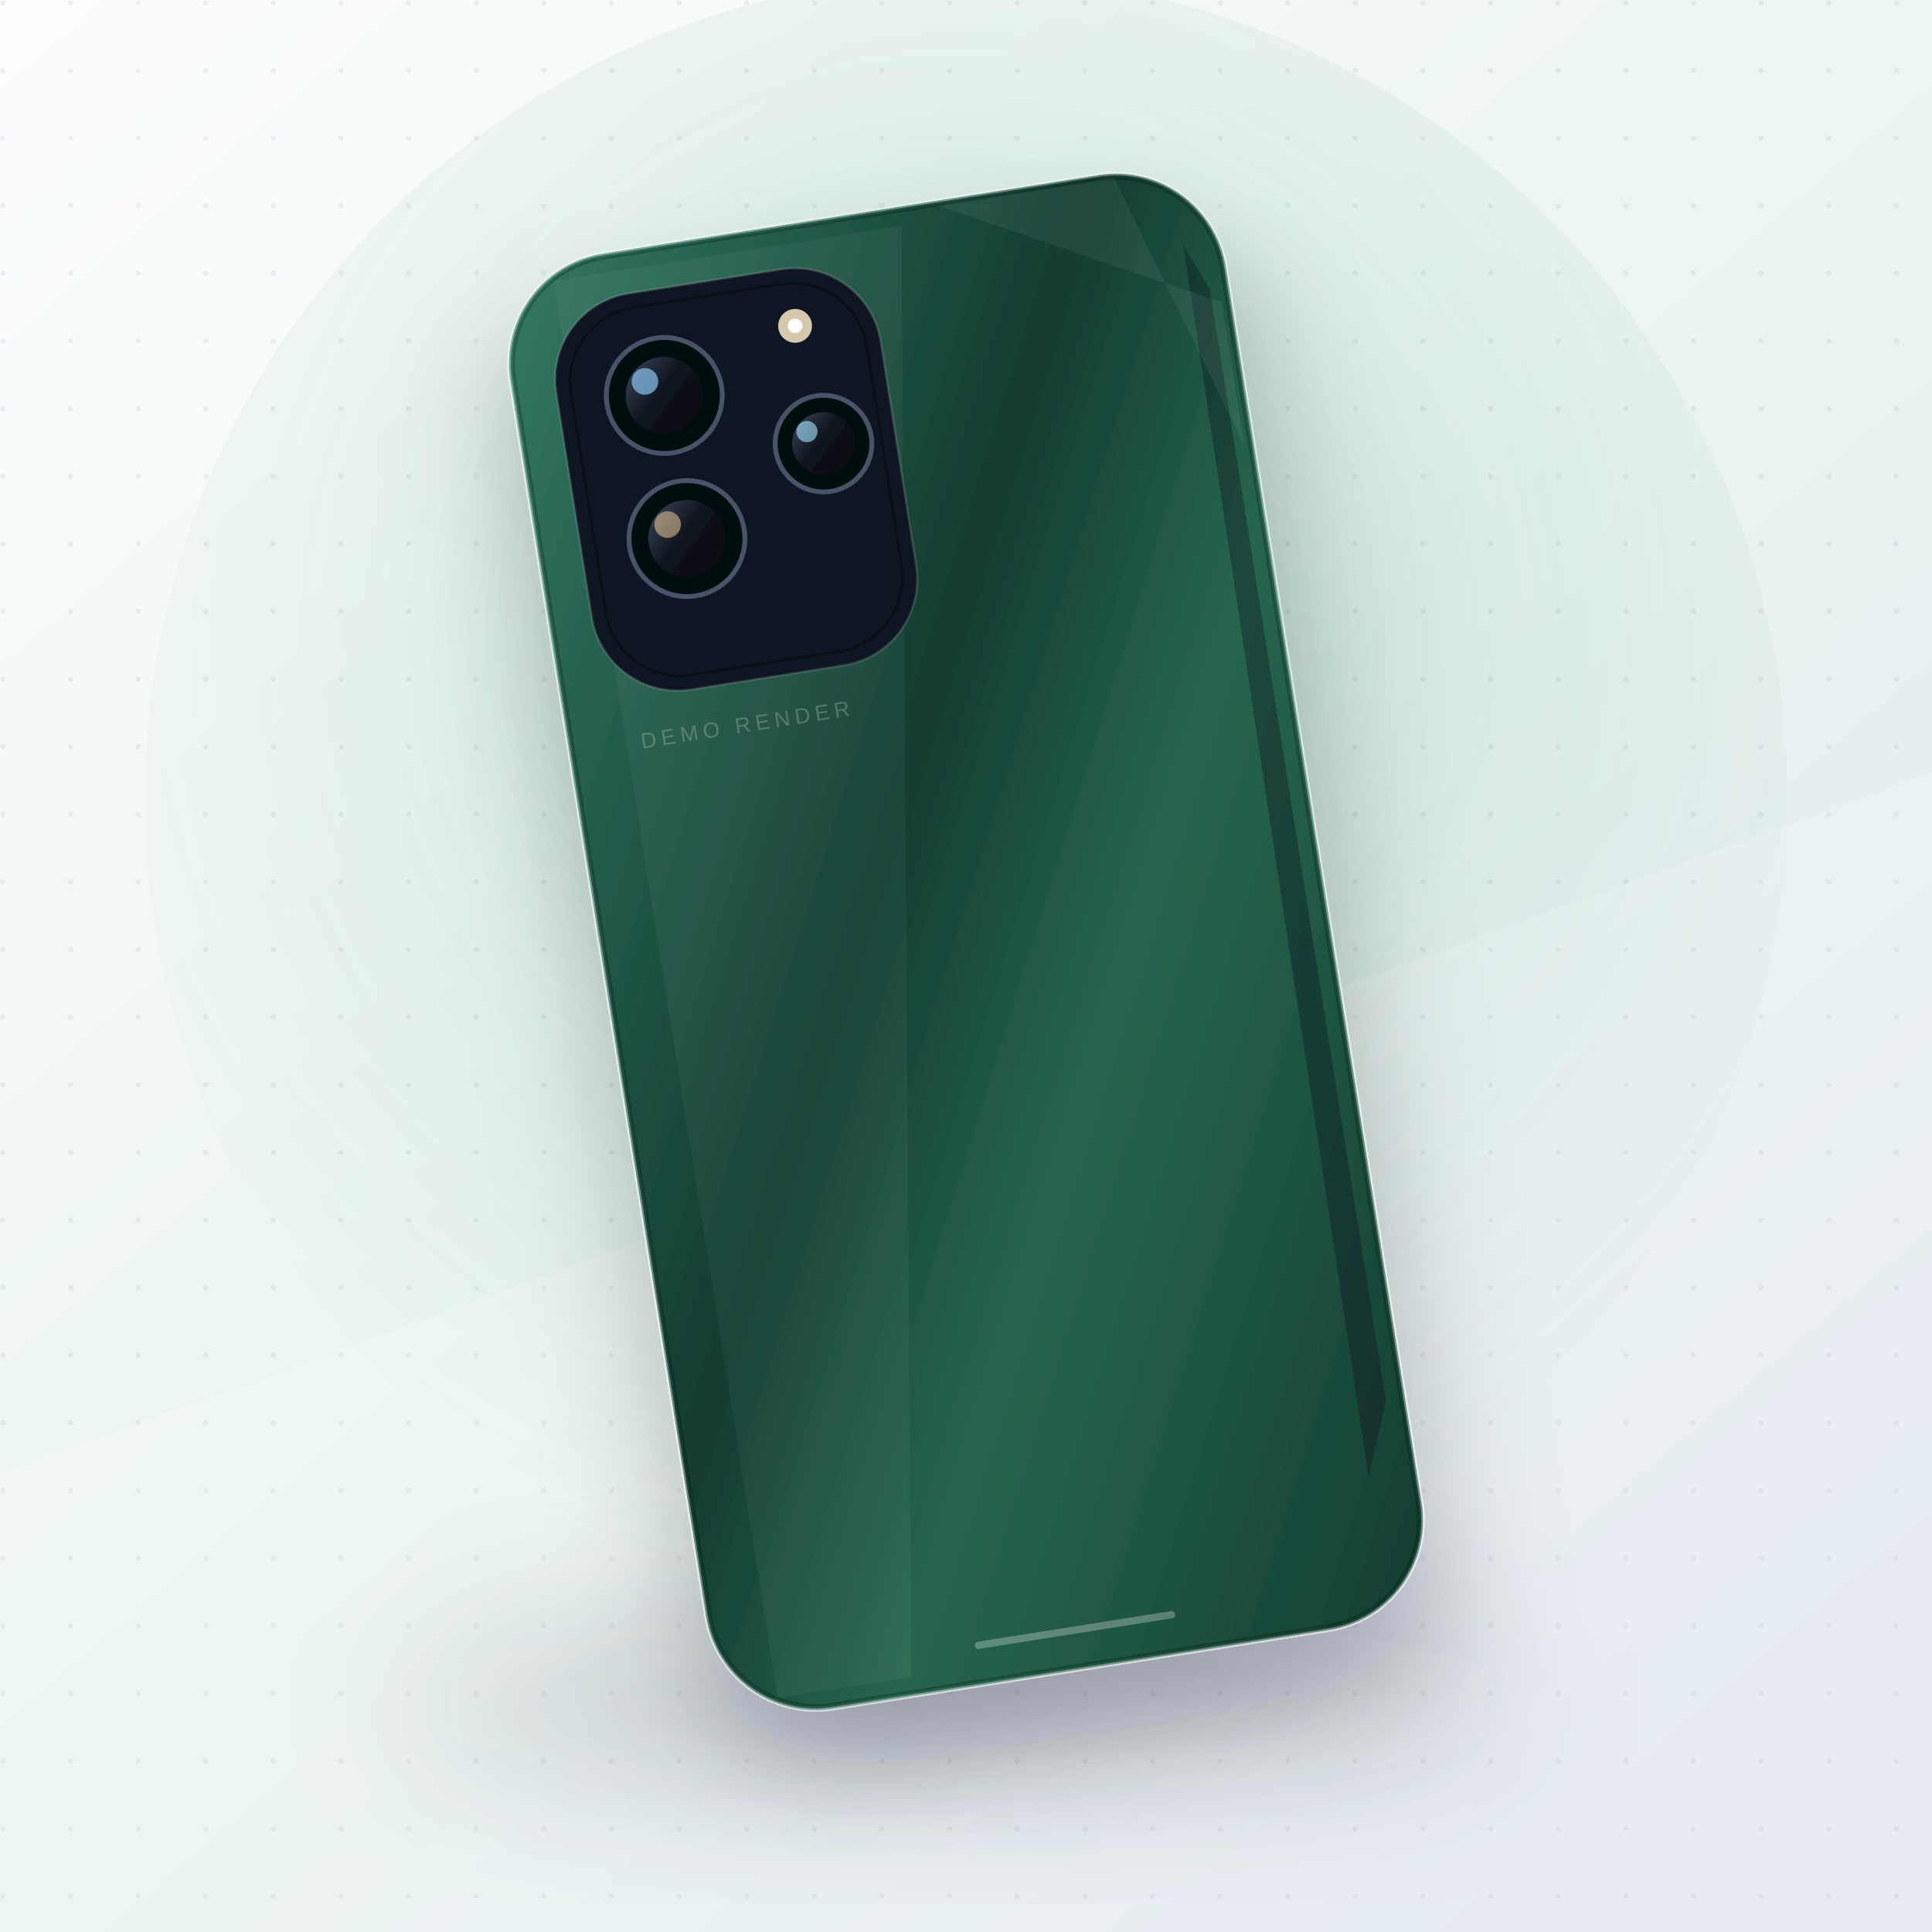
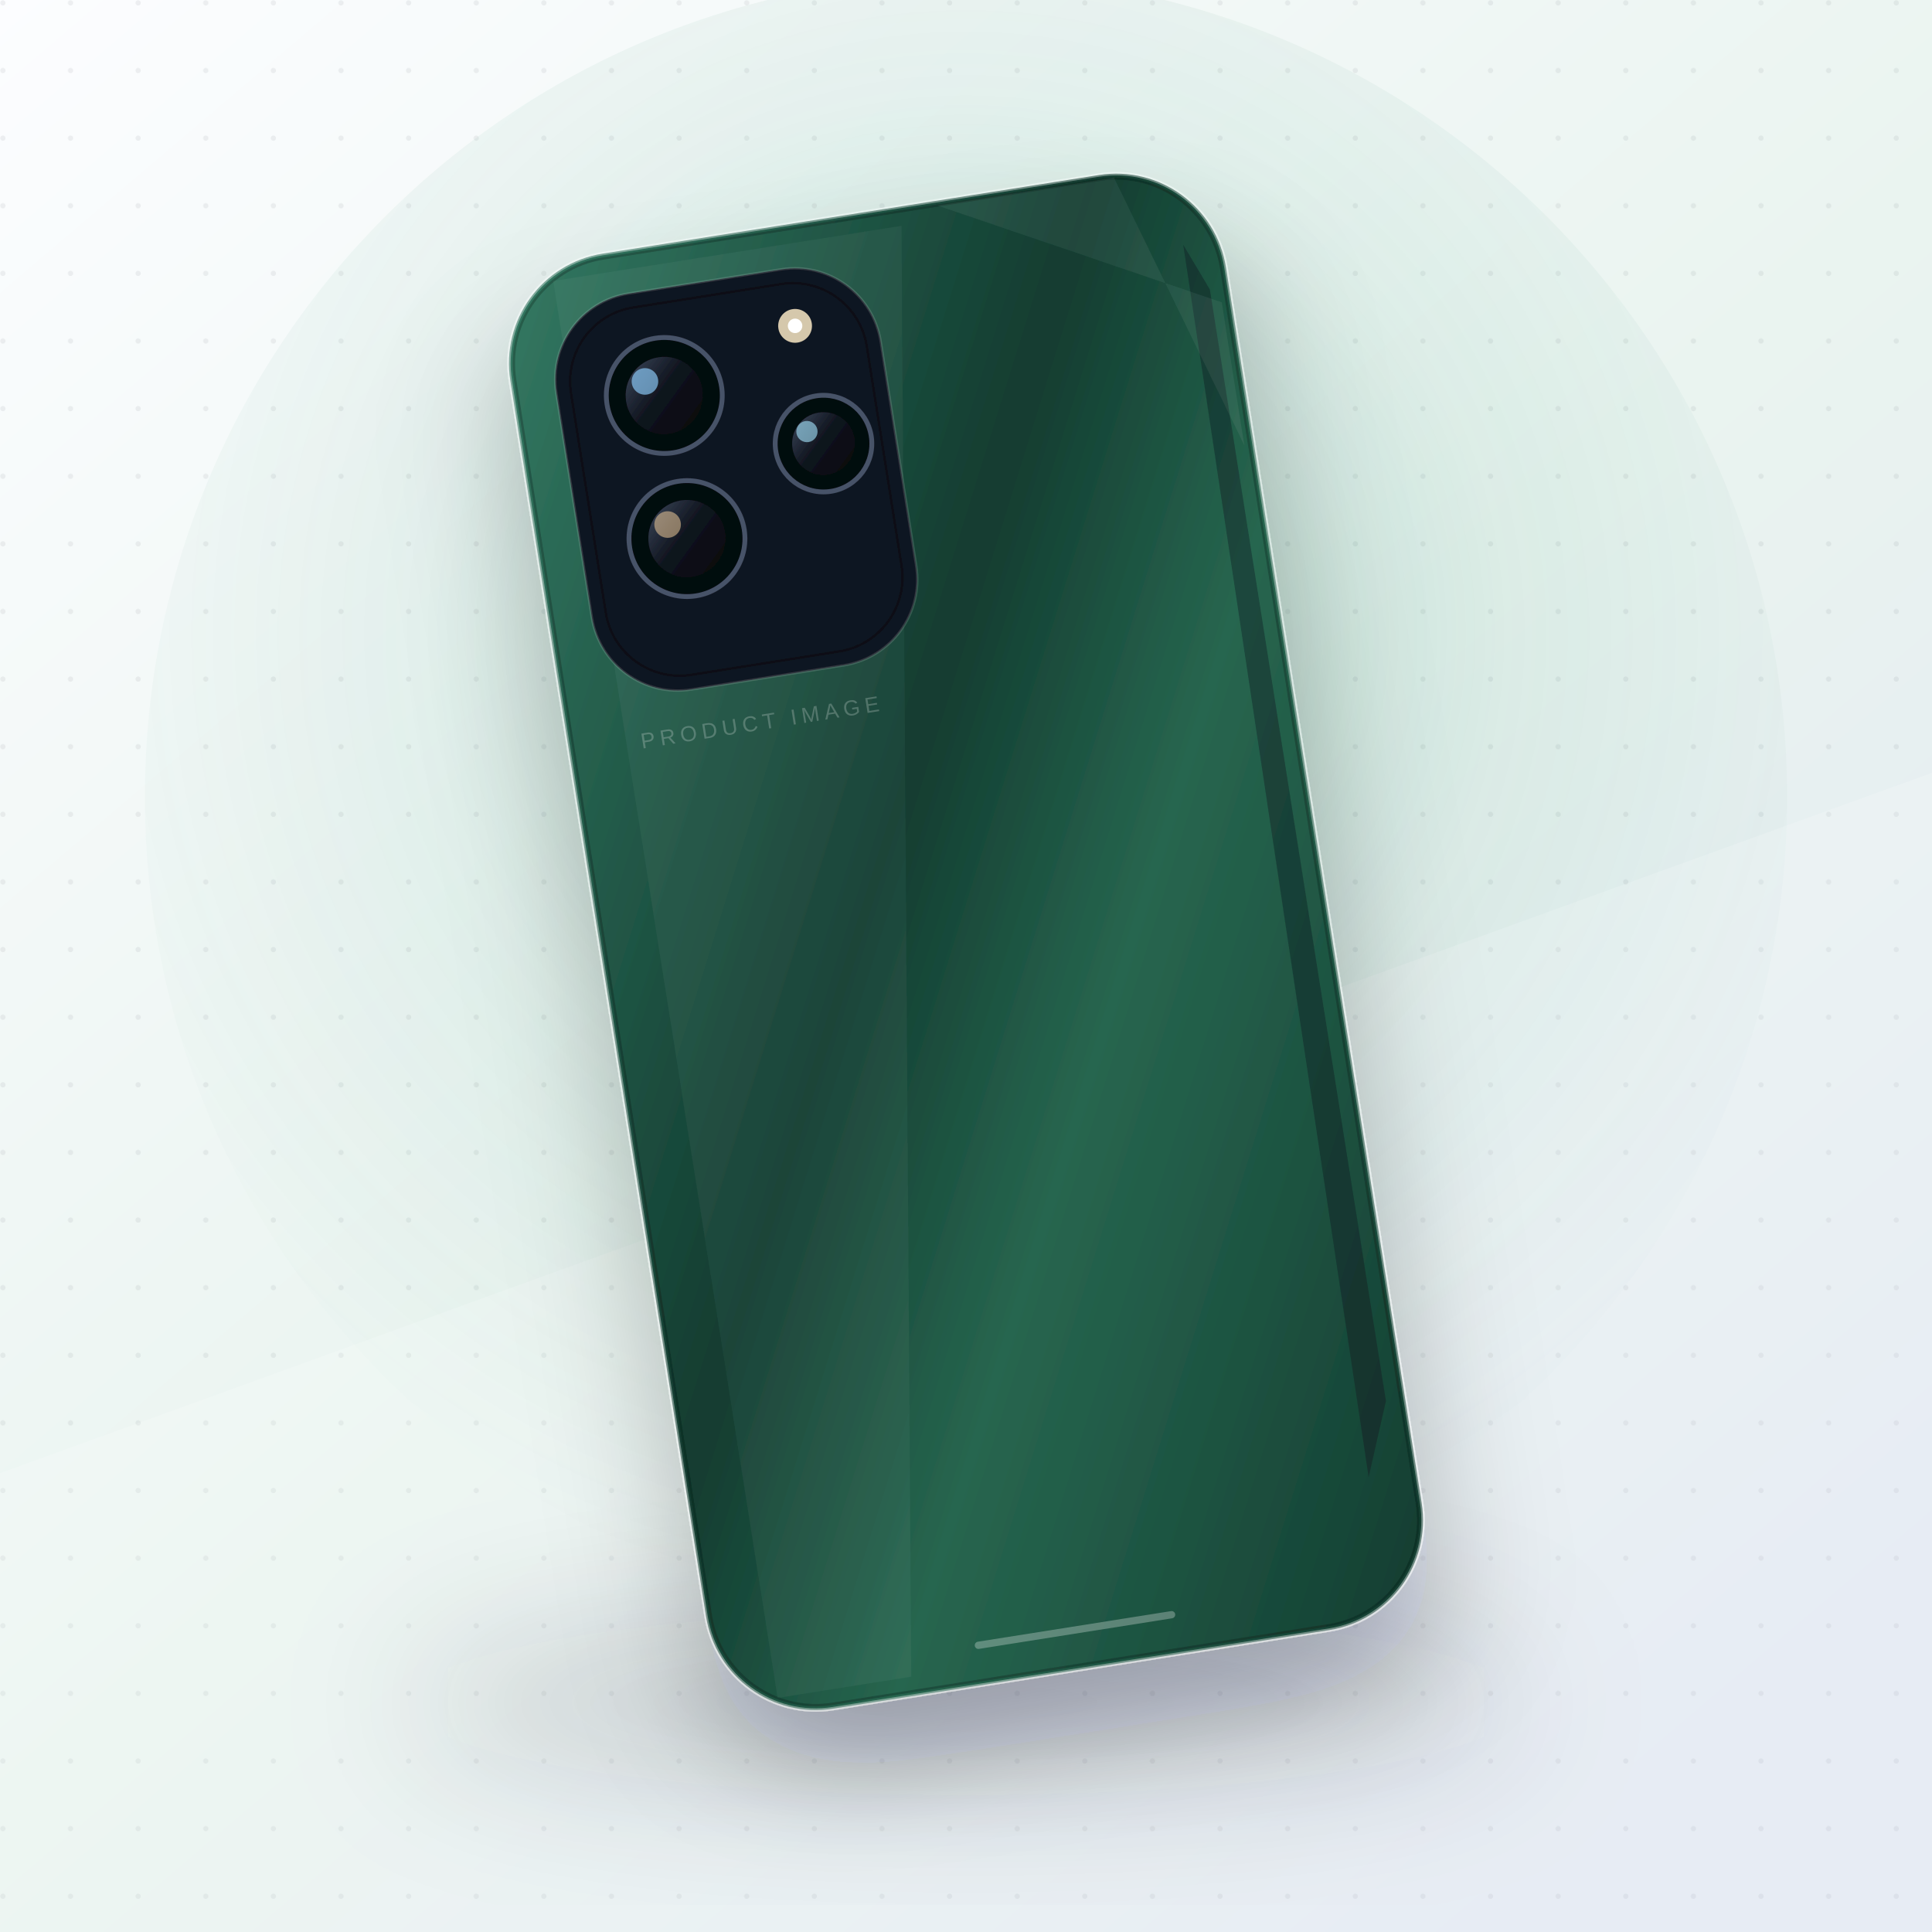
- <svg xmlns="http://www.w3.org/2000/svg" viewBox="0 0 800 800" width="800" height="800" role="img" aria-label="Illustrative product render — demonstration catalogue">
+ <svg xmlns="http://www.w3.org/2000/svg" viewBox="0 0 800 800" width="800" height="800" role="img" aria-label="Product image from the Daima Communications catalogue">
  <defs>
    <linearGradient id="aredmi13c-bg" x1="0" y1="0" x2=".85" y2="1">
      <stop offset="0" stop-color="#fcfdff" />
      <stop offset=".55" stop-color="#eaf4f0" />
      <stop offset="1" stop-color="#e2e8f2" />
    </linearGradient>
    <radialGradient id="aredmi13c-glow" cx="50%" cy="40%" r="60%">
      <stop offset="0" stop-color="#2f9271" stop-opacity=".30" />
      <stop offset=".55" stop-color="#2f9271" stop-opacity=".08" />
      <stop offset="1" stop-color="#2f9271" stop-opacity="0" />
    </radialGradient>
    <pattern id="aredmi13c-dots" width="28" height="28" patternUnits="userSpaceOnUse">
      <circle cx="1.2" cy="1.2" r="1.1" fill="#0a1020" opacity=".06" />
    </pattern>
    <filter id="aredmi13c-sh" x="-60%" y="-60%" width="220%" height="220%">
      <feDropShadow dx="0" dy="26" stdDeviation="24" flood-color="#081020" flood-opacity=".26" />
    </filter>
    <filter id="aredmi13c-sh-soft" x="-60%" y="-60%" width="220%" height="220%">
      <feDropShadow dx="0" dy="14" stdDeviation="18" flood-color="#081020" flood-opacity=".18" />
    </filter>
    <filter id="aredmi13c-blur" x="-60%" y="-60%" width="220%" height="220%">
      <feGaussianBlur stdDeviation="30" />
    </filter>
    <filter id="aredmi13c-blur-s" x="-60%" y="-60%" width="220%" height="220%">
      <feGaussianBlur stdDeviation="8" />
    </filter>
    <linearGradient id="aredmi13c-sweep" x1="0" y1="0" x2="1" y2="1">
      <stop offset="0" stop-color="#ffffff" stop-opacity=".0" />
      <stop offset=".45" stop-color="#ffffff" stop-opacity=".55" />
      <stop offset=".55" stop-color="#ffffff" stop-opacity=".16" />
      <stop offset="1" stop-color="#ffffff" stop-opacity="0" />
    </linearGradient>
  </defs>
  <defs>
    <linearGradient id="aredmi13c-body" x1="0" y1="0" x2="1" y2="1">
      <stop offset="0" stop-color="#347a63" />
      <stop offset=".42" stop-color="#123c30" />
      <stop offset=".62" stop-color="#27664f" />
      <stop offset="1" stop-color="#123c30" />
    </linearGradient>
    <linearGradient id="aredmi13c-frame" x1="0" y1="0" x2="0" y2="1">
      <stop offset="0" stop-color="#347a63" />
      <stop offset=".08" stop-color="#27664f" />
      <stop offset=".5" stop-color="#123c30" />
      <stop offset=".92" stop-color="#27664f" />
      <stop offset="1" stop-color="#347a63" />
    </linearGradient>
    <linearGradient id="aredmi13c-screen" x1="0" y1="0" x2="1" y2="1">
      <stop offset="0" stop-color="#052a21" />
      <stop offset=".55" stop-color="#17a07a" />
      <stop offset="1" stop-color="#b7f2d8" />
    </linearGradient>
    <radialGradient id="aredmi13c-sglow" cx="30%" cy="24%" r="72%">
      <stop offset="0" stop-color="#8fd8ff" stop-opacity=".9" />
      <stop offset=".5" stop-color="#3f7dff" stop-opacity=".28" />
      <stop offset="1" stop-color="#0a1030" stop-opacity="0" />
    </radialGradient>
    <linearGradient id="aredmi13c-edge" x1="0" y1="0" x2="1" y2="0">
      <stop offset="0" stop-color="#ffffff" stop-opacity=".55" />
      <stop offset=".18" stop-color="#ffffff" stop-opacity=".05" />
      <stop offset=".82" stop-color="#ffffff" stop-opacity=".03" />
      <stop offset="1" stop-color="#ffffff" stop-opacity=".42" />
    </linearGradient>
    <linearGradient id="aredmi13c-lens" x1="0" y1="0" x2="1" y2="1">
      <stop offset="0" stop-color="#3f4a5e" />
      <stop offset=".45" stop-color="#10151f" />
      <stop offset="1" stop-color="#03050a" />
    </linearGradient>
    <clipPath id="aredmi13c-scrclip">
      <rect x="16" y="16" width="268" height="578" rx="34" />
    </clipPath>
  </defs>
  <rect width="800" height="800" fill="url(#aredmi13c-bg)" />
  <rect width="800" height="800" fill="url(#aredmi13c-dots)" />
  <circle cx="400" cy="330" r="340" fill="url(#aredmi13c-glow)" />
  <ellipse cx="400" cy="705" rx="230" ry="38" fill="#0a1020" opacity=".18" filter="url(#aredmi13c-blur)" />
  <path d="M0 610 L800 320 L800 800 L0 800 Z" fill="#ffffff" opacity=".16" />
  <g transform="translate(400 390) rotate(-9) scale(1) translate(-150 -305)" filter="url(#aredmi13c-sh)">
    <rect width="300" height="610" rx="46" fill="url(#aredmi13c-body)" stroke="#ffffff" stroke-opacity=".38" stroke-width="1.4" />
    <rect x="2" y="2" width="296" height="606" rx="44" fill="none" stroke="#000" stroke-opacity=".22" />
    <path d="M284 34 L292 54 L292 520 L280 550 Z" fill="#0a0f1a" opacity=".35" />
    <path d="M24 8 L170 8 L80 602 L24 602 Z" fill="#ffffff" opacity=".045" />
    <path d="M186 2 L260 2 L296 120 L296 60 Z" fill="#ffffff" opacity=".06" />
    <rect x="18" y="18" width="136" height="166" rx="36" fill="#111722" stroke="#ffffff" stroke-opacity=".14" />
    <rect x="24" y="24" width="124" height="154" rx="31" fill="none" stroke="#000" stroke-opacity=".4" />
    <g>
      <circle cx="62" cy="62" r="24" fill="#05080e" stroke="#465268" stroke-width="2" />
      <circle cx="62" cy="62" r="16" fill="url(#aredmi13c-lens)" />
      <circle cx="55" cy="55" r="5.5" fill="#8fd0ff" opacity=".65" />
      <circle cx="62" cy="122" r="24" fill="#05080e" stroke="#465268" stroke-width="2" />
      <circle cx="62" cy="122" r="16" fill="url(#aredmi13c-lens)" />
      <circle cx="55" cy="115" r="5.5" fill="#ffd7a1" opacity=".5" />
      <circle cx="124" cy="92" r="20" fill="#05080e" stroke="#465268" stroke-width="2" />
      <circle cx="124" cy="92" r="13" fill="url(#aredmi13c-lens)" />
      <circle cx="118" cy="86" r="4.4" fill="#a5e6ff" opacity=".6" />
      <circle cx="120" cy="42" r="7" fill="#f7e8c4" opacity=".85" />
      <circle cx="120" cy="42" r="3" fill="#ffffff" />
    </g>
-     <text x="30" y="205" fill="#ffffff" fill-opacity=".22" font-family="Segoe UI, Arial" font-size="9" letter-spacing="2">DEMO RENDER</text>
+     <text x="30" y="205" fill="#ffffff" fill-opacity=".22" font-family="Segoe UI, Arial" font-size="9" letter-spacing="2">PRODUCT IMAGE</text>
    <rect x="108" y="592" width="84" height="3" rx="1.5" fill="#ffffff" opacity=".28" />
  </g>
</svg>
